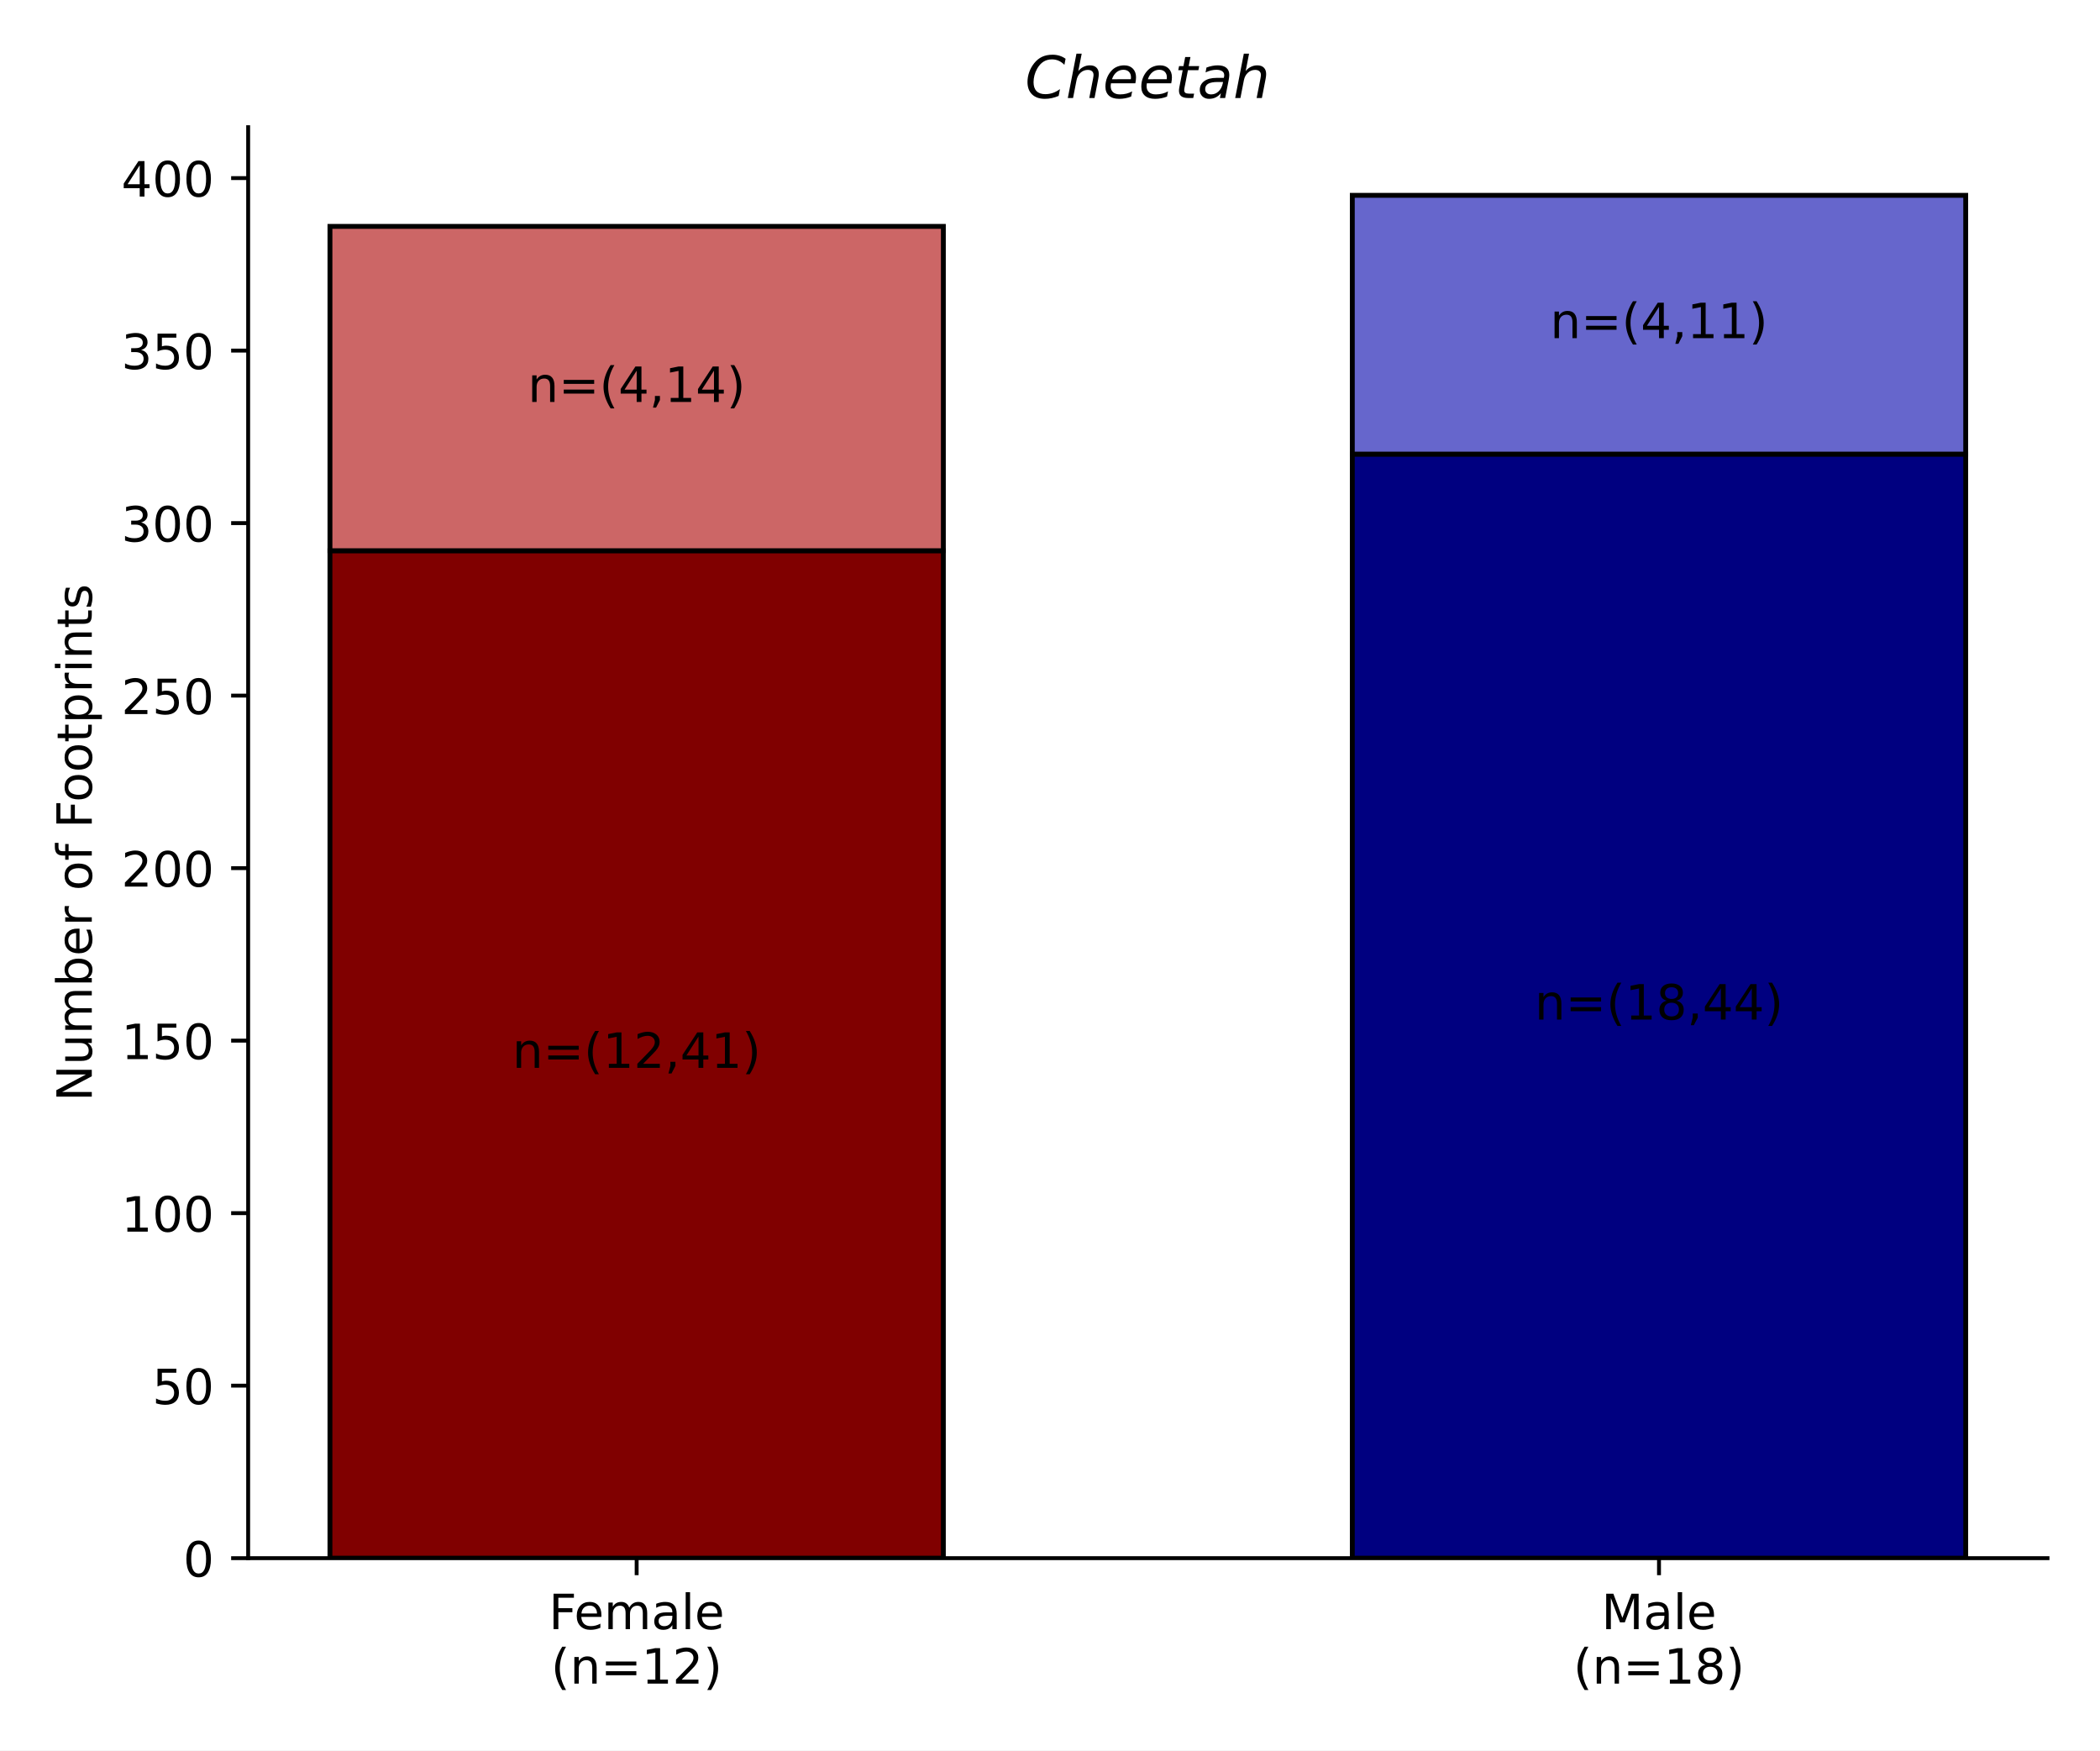
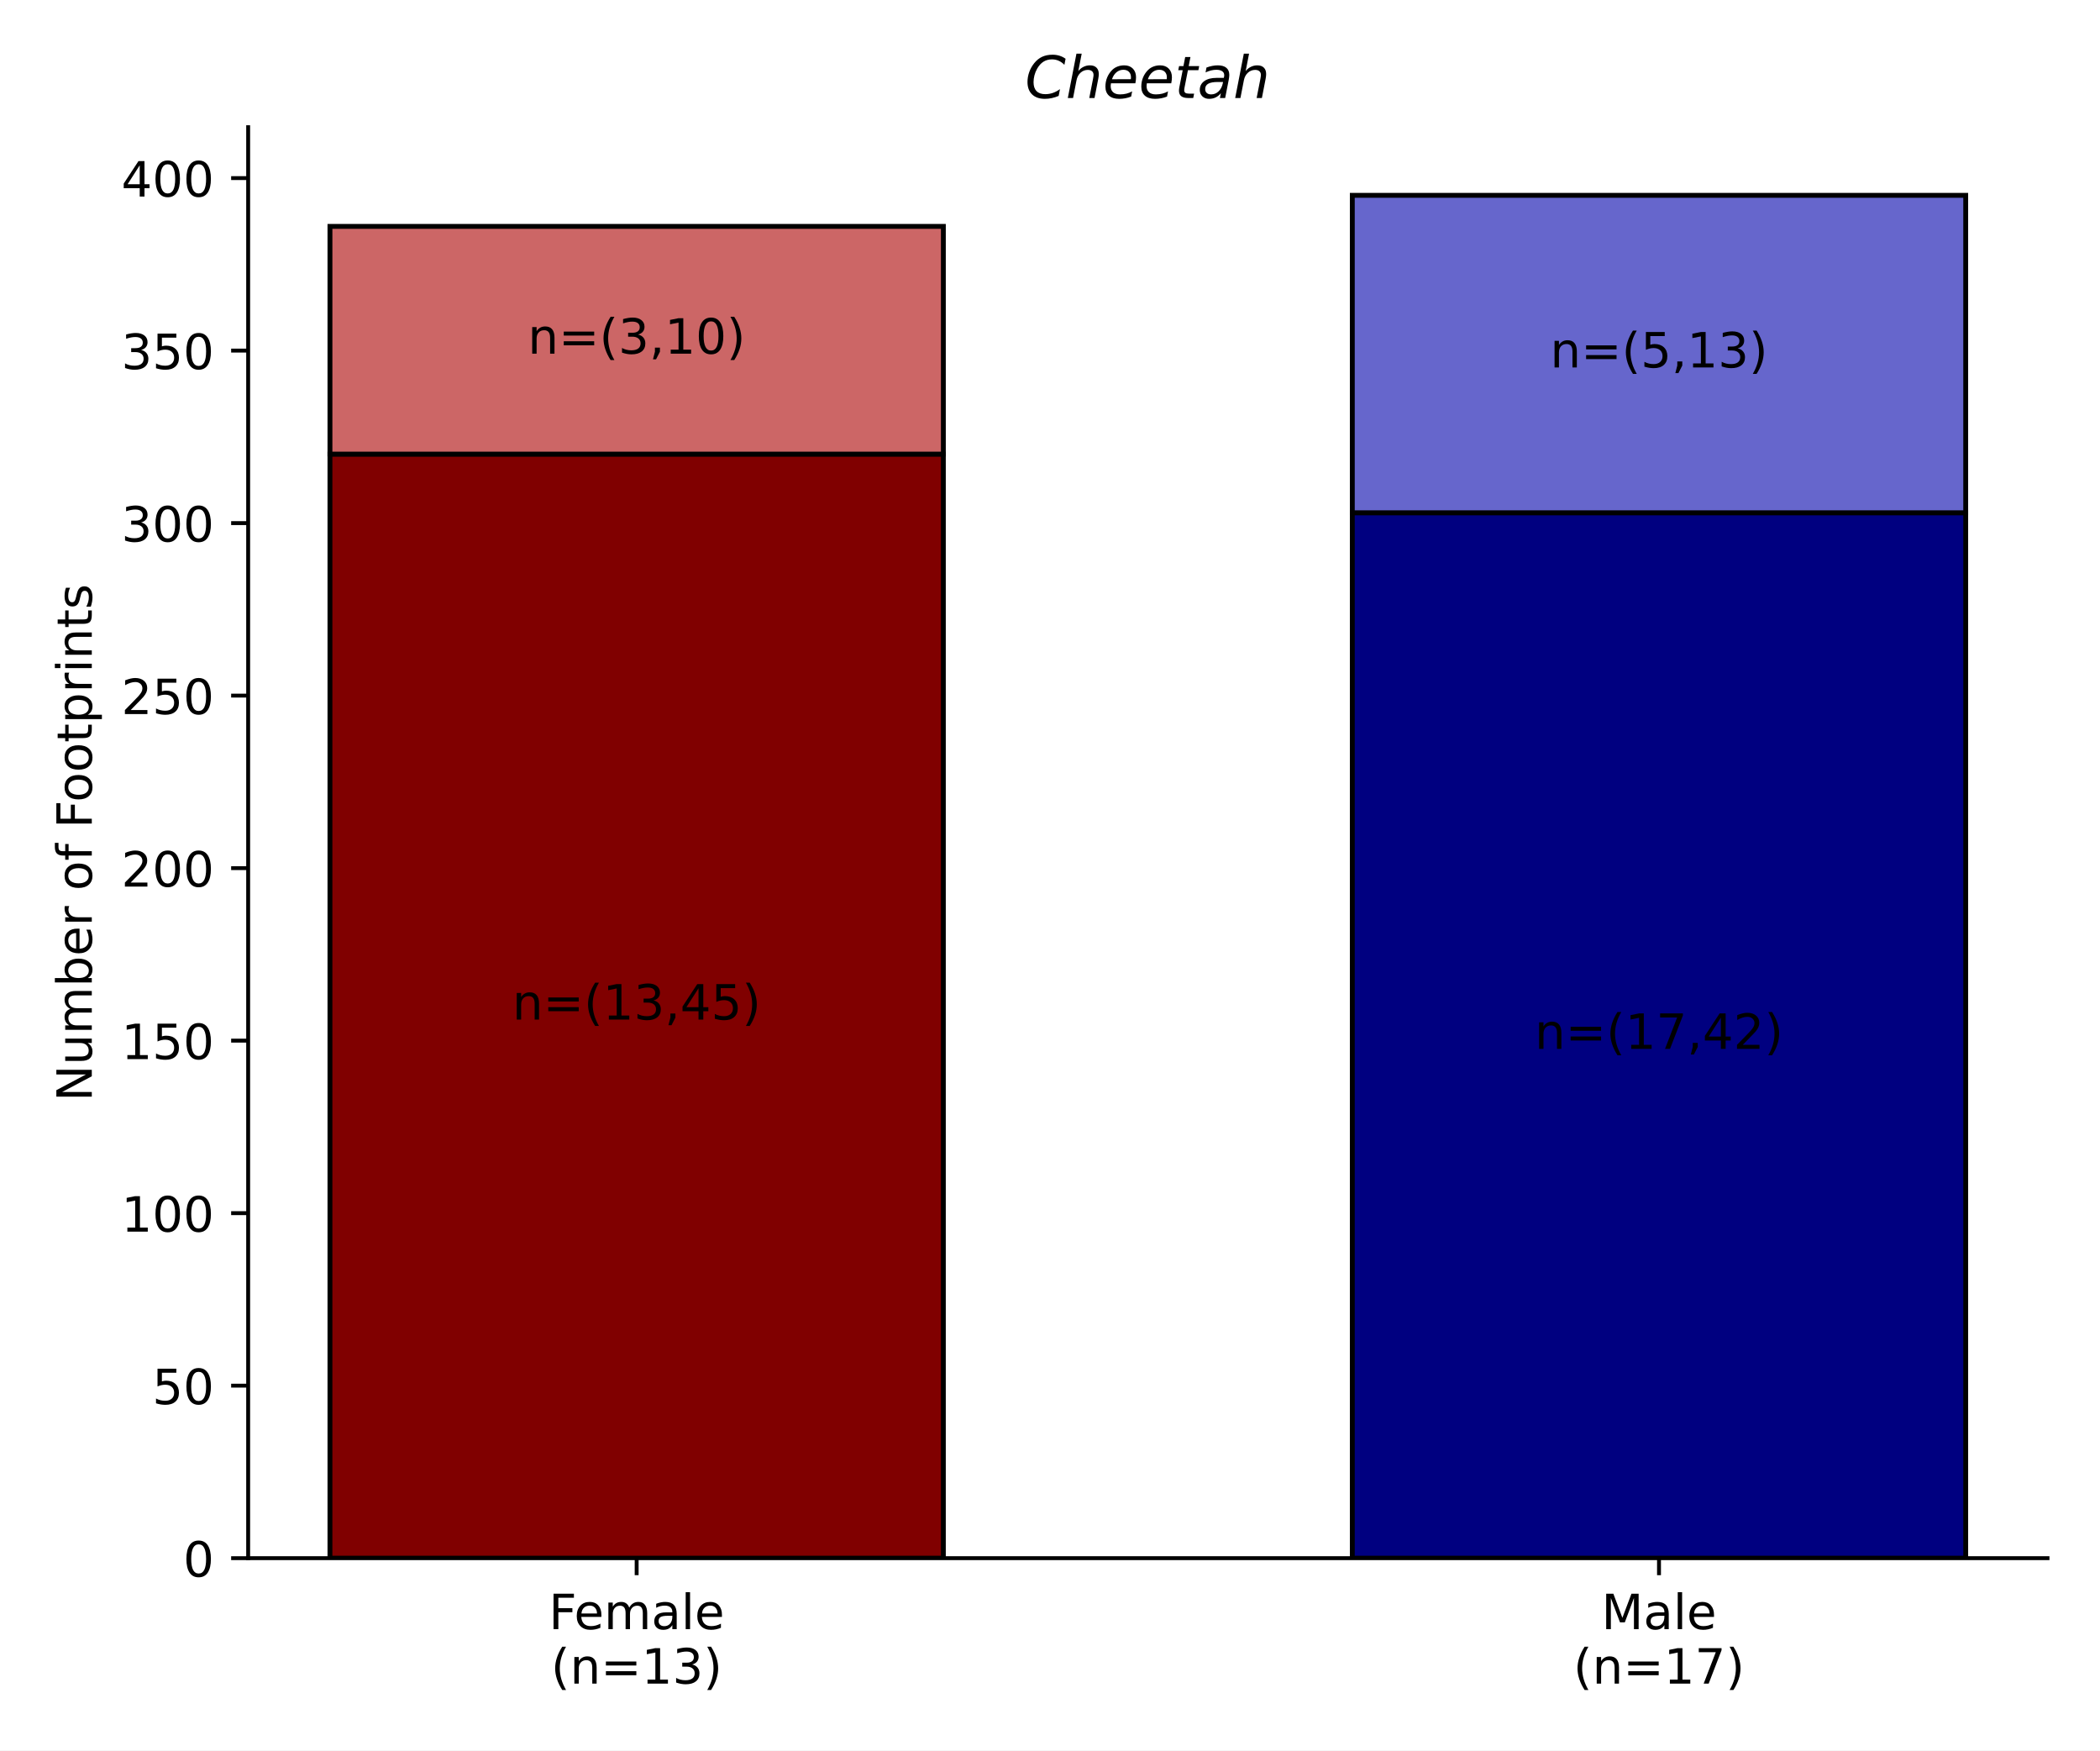
<svg xmlns="http://www.w3.org/2000/svg" xmlns:xlink="http://www.w3.org/1999/xlink" width="432pt" height="360pt" viewBox="0 0 432 360" version="1.1">
  <defs>
    <style type="text/css">*{stroke-linejoin: round; stroke-linecap: butt}</style>
  </defs>
  <g id="figure_1">
    <g id="patch_1">
      <path d="M 0 360  L 432 360  L 432 0  L 0 0  z " style="fill: #ffffff" />
    </g>
    <g id="axes_1">
      <g id="patch_2">
        <path d="M 51.05 320.456  L 421.2 320.456  L 421.2 26.16  L 51.05 26.16  z " style="fill: #ffffff" />
      </g>
      <g id="patch_3">
-         <path d="M 67.875 320.456  L 194.062 320.456  L 194.062 113.26  L 67.875 113.26  z " clip-path="url(#p7906fce04b)" style="fill: #800000; stroke: #000000; stroke-linejoin: miter" />
+         <path d="M 67.875 320.456  L 194.062 320.456  L 194.062 93.392  L 67.875 93.392  z " clip-path="url(#pc0a619fe21)" style="fill: #800000; stroke: #000000; stroke-linejoin: miter" />
      </g>
      <g id="patch_4">
-         <path d="M 278.188 320.456  L 404.375 320.456  L 404.375 93.392  L 278.188 93.392  z " clip-path="url(#p7906fce04b)" style="fill: #000080; stroke: #000000; stroke-linejoin: miter" />
+         <path d="M 278.188 320.456  L 404.375 320.456  L 404.375 105.455  L 278.188 105.455  z " clip-path="url(#pc0a619fe21)" style="fill: #000080; stroke: #000000; stroke-linejoin: miter" />
      </g>
      <g id="patch_5">
-         <path d="M 67.875 113.26  L 194.062 113.26  L 194.062 46.56  L 67.875 46.56  z " clip-path="url(#p7906fce04b)" style="fill: #cc6666; stroke: #000000; stroke-linejoin: miter" />
+         <path d="M 67.875 93.392  L 194.062 93.392  L 194.062 46.56  L 67.875 46.56  z " clip-path="url(#pc0a619fe21)" style="fill: #cc6666; stroke: #000000; stroke-linejoin: miter" />
      </g>
      <g id="patch_6">
-         <path d="M 278.188 93.392  L 404.375 93.392  L 404.375 40.174  L 278.188 40.174  z " clip-path="url(#p7906fce04b)" style="fill: #6666cc; stroke: #000000; stroke-linejoin: miter" />
+         <path d="M 278.188 105.455  L 404.375 105.455  L 404.375 40.174  L 278.188 40.174  z " clip-path="url(#pc0a619fe21)" style="fill: #6666cc; stroke: #000000; stroke-linejoin: miter" />
      </g>
      <g id="matplotlib.axis_1">
        <g id="xtick_1">
          <g id="line2d_1">
            <defs>
-               <path id="m317950547d" d="M 0 0  L 0 3.5  " style="stroke: #000000; stroke-width: 0.8" />
+               <path id="med7ac76849" d="M 0 0  L 0 3.5  " style="stroke: #000000; stroke-width: 0.8" />
            </defs>
            <g>
-               <use xlink:href="#m317950547d" x="130.969" y="320.456" style="stroke: #000000; stroke-width: 0.8" />
+               <use xlink:href="#med7ac76849" x="130.969" y="320.456" style="stroke: #000000; stroke-width: 0.8" />
            </g>
          </g>
          <g id="text_1">
            <g transform="translate(112.8914 335.0544) scale(0.1 -0.1)">
              <defs>
                <path id="DejaVuSans-46" d="M 628 4666  L 3309 4666  L 3309 4134  L 1259 4134  L 1259 2759  L 3109 2759  L 3109 2228  L 1259 2228  L 1259 0  L 628 0  L 628 4666  z " transform="scale(0.015625)" />
                <path id="DejaVuSans-65" d="M 3597 1894  L 3597 1613  L 953 1613  Q 991 1019 1311 708  Q 1631 397 2203 397  Q 2534 397 2845 478  Q 3156 559 3463 722  L 3463 178  Q 3153 47 2828 -22  Q 2503 -91 2169 -91  Q 1331 -91 842 396  Q 353 884 353 1716  Q 353 2575 817 3079  Q 1281 3584 2069 3584  Q 2775 3584 3186 3129  Q 3597 2675 3597 1894  z M 3022 2063  Q 3016 2534 2758 2815  Q 2500 3097 2075 3097  Q 1594 3097 1305 2825  Q 1016 2553 972 2059  L 3022 2063  z " transform="scale(0.015625)" />
                <path id="DejaVuSans-6d" d="M 3328 2828  Q 3544 3216 3844 3400  Q 4144 3584 4550 3584  Q 5097 3584 5394 3201  Q 5691 2819 5691 2113  L 5691 0  L 5113 0  L 5113 2094  Q 5113 2597 4934 2840  Q 4756 3084 4391 3084  Q 3944 3084 3684 2787  Q 3425 2491 3425 1978  L 3425 0  L 2847 0  L 2847 2094  Q 2847 2600 2669 2842  Q 2491 3084 2119 3084  Q 1678 3084 1418 2786  Q 1159 2488 1159 1978  L 1159 0  L 581 0  L 581 3500  L 1159 3500  L 1159 2956  Q 1356 3278 1631 3431  Q 1906 3584 2284 3584  Q 2666 3584 2933 3390  Q 3200 3197 3328 2828  z " transform="scale(0.015625)" />
                <path id="DejaVuSans-61" d="M 2194 1759  Q 1497 1759 1228 1600  Q 959 1441 959 1056  Q 959 750 1161 570  Q 1363 391 1709 391  Q 2188 391 2477 730  Q 2766 1069 2766 1631  L 2766 1759  L 2194 1759  z M 3341 1997  L 3341 0  L 2766 0  L 2766 531  Q 2569 213 2275 61  Q 1981 -91 1556 -91  Q 1019 -91 701 211  Q 384 513 384 1019  Q 384 1609 779 1909  Q 1175 2209 1959 2209  L 2766 2209  L 2766 2266  Q 2766 2663 2505 2880  Q 2244 3097 1772 3097  Q 1472 3097 1187 3025  Q 903 2953 641 2809  L 641 3341  Q 956 3463 1253 3523  Q 1550 3584 1831 3584  Q 2591 3584 2966 3190  Q 3341 2797 3341 1997  z " transform="scale(0.015625)" />
                <path id="DejaVuSans-6c" d="M 603 4863  L 1178 4863  L 1178 0  L 603 0  L 603 4863  z " transform="scale(0.015625)" />
              </defs>
              <use xlink:href="#DejaVuSans-46" />
              <use xlink:href="#DejaVuSans-65" transform="translate(52.01953 0)" />
              <use xlink:href="#DejaVuSans-6d" transform="translate(113.543 0)" />
              <use xlink:href="#DejaVuSans-61" transform="translate(210.9551 0)" />
              <use xlink:href="#DejaVuSans-6c" transform="translate(272.2344 0)" />
              <use xlink:href="#DejaVuSans-65" transform="translate(300.0176 0)" />
            </g>
            <g transform="translate(113.3461 346.2523) scale(0.1 -0.1)">
              <defs>
                <path id="DejaVuSans-28" d="M 1984 4856  Q 1566 4138 1362 3434  Q 1159 2731 1159 2009  Q 1159 1288 1364 580  Q 1569 -128 1984 -844  L 1484 -844  Q 1016 -109 783 600  Q 550 1309 550 2009  Q 550 2706 781 3412  Q 1013 4119 1484 4856  L 1984 4856  z " transform="scale(0.015625)" />
                <path id="DejaVuSans-6e" d="M 3513 2113  L 3513 0  L 2938 0  L 2938 2094  Q 2938 2591 2744 2837  Q 2550 3084 2163 3084  Q 1697 3084 1428 2787  Q 1159 2491 1159 1978  L 1159 0  L 581 0  L 581 3500  L 1159 3500  L 1159 2956  Q 1366 3272 1645 3428  Q 1925 3584 2291 3584  Q 2894 3584 3203 3211  Q 3513 2838 3513 2113  z " transform="scale(0.015625)" />
                <path id="DejaVuSans-3d" d="M 678 2906  L 4684 2906  L 4684 2381  L 678 2381  L 678 2906  z M 678 1631  L 4684 1631  L 4684 1100  L 678 1100  L 678 1631  z " transform="scale(0.015625)" />
                <path id="DejaVuSans-31" d="M 794 531  L 1825 531  L 1825 4091  L 703 3866  L 703 4441  L 1819 4666  L 2450 4666  L 2450 531  L 3481 531  L 3481 0  L 794 0  L 794 531  z " transform="scale(0.015625)" />
-                 <path id="DejaVuSans-32" d="M 1228 531  L 3431 531  L 3431 0  L 469 0  L 469 531  Q 828 903 1448 1529  Q 2069 2156 2228 2338  Q 2531 2678 2651 2914  Q 2772 3150 2772 3378  Q 2772 3750 2511 3984  Q 2250 4219 1831 4219  Q 1534 4219 1204 4116  Q 875 4013 500 3803  L 500 4441  Q 881 4594 1212 4672  Q 1544 4750 1819 4750  Q 2544 4750 2975 4387  Q 3406 4025 3406 3419  Q 3406 3131 3298 2873  Q 3191 2616 2906 2266  Q 2828 2175 2409 1742  Q 1991 1309 1228 531  z " transform="scale(0.015625)" />
+                 <path id="DejaVuSans-33" d="M 2597 2516  Q 3050 2419 3304 2112  Q 3559 1806 3559 1356  Q 3559 666 3084 287  Q 2609 -91 1734 -91  Q 1441 -91 1130 -33  Q 819 25 488 141  L 488 750  Q 750 597 1062 519  Q 1375 441 1716 441  Q 2309 441 2620 675  Q 2931 909 2931 1356  Q 2931 1769 2642 2001  Q 2353 2234 1838 2234  L 1294 2234  L 1294 2753  L 1863 2753  Q 2328 2753 2575 2939  Q 2822 3125 2822 3475  Q 2822 3834 2567 4026  Q 2313 4219 1838 4219  Q 1578 4219 1281 4162  Q 984 4106 628 3988  L 628 4550  Q 988 4650 1302 4700  Q 1616 4750 1894 4750  Q 2613 4750 3031 4423  Q 3450 4097 3450 3541  Q 3450 3153 3228 2886  Q 3006 2619 2597 2516  z " transform="scale(0.015625)" />
                <path id="DejaVuSans-29" d="M 513 4856  L 1013 4856  Q 1481 4119 1714 3412  Q 1947 2706 1947 2009  Q 1947 1309 1714 600  Q 1481 -109 1013 -844  L 513 -844  Q 928 -128 1133 580  Q 1338 1288 1338 2009  Q 1338 2731 1133 3434  Q 928 4138 513 4856  z " transform="scale(0.015625)" />
              </defs>
              <use xlink:href="#DejaVuSans-28" />
              <use xlink:href="#DejaVuSans-6e" transform="translate(39.01367 0)" />
              <use xlink:href="#DejaVuSans-3d" transform="translate(102.3926 0)" />
              <use xlink:href="#DejaVuSans-31" transform="translate(186.1816 0)" />
-               <use xlink:href="#DejaVuSans-32" transform="translate(249.8047 0)" />
+               <use xlink:href="#DejaVuSans-33" transform="translate(249.8047 0)" />
              <use xlink:href="#DejaVuSans-29" transform="translate(313.4277 0)" />
            </g>
          </g>
        </g>
        <g id="xtick_2">
          <g id="line2d_2">
            <g>
-               <use xlink:href="#m317950547d" x="341.281" y="320.456" style="stroke: #000000; stroke-width: 0.8" />
+               <use xlink:href="#med7ac76849" x="341.281" y="320.456" style="stroke: #000000; stroke-width: 0.8" />
            </g>
          </g>
          <g id="text_2">
            <g transform="translate(329.4375 335.0544) scale(0.1 -0.1)">
              <defs>
                <path id="DejaVuSans-4d" d="M 628 4666  L 1569 4666  L 2759 1491  L 3956 4666  L 4897 4666  L 4897 0  L 4281 0  L 4281 4097  L 3078 897  L 2444 897  L 1241 4097  L 1241 0  L 628 0  L 628 4666  z " transform="scale(0.015625)" />
              </defs>
              <use xlink:href="#DejaVuSans-4d" />
              <use xlink:href="#DejaVuSans-61" transform="translate(86.2793 0)" />
              <use xlink:href="#DejaVuSans-6c" transform="translate(147.5586 0)" />
              <use xlink:href="#DejaVuSans-65" transform="translate(175.3418 0)" />
            </g>
            <g transform="translate(323.6586 346.2523) scale(0.1 -0.1)">
              <defs>
-                 <path id="DejaVuSans-38" d="M 2034 2216  Q 1584 2216 1326 1975  Q 1069 1734 1069 1313  Q 1069 891 1326 650  Q 1584 409 2034 409  Q 2484 409 2743 651  Q 3003 894 3003 1313  Q 3003 1734 2745 1975  Q 2488 2216 2034 2216  z M 1403 2484  Q 997 2584 770 2862  Q 544 3141 544 3541  Q 544 4100 942 4425  Q 1341 4750 2034 4750  Q 2731 4750 3128 4425  Q 3525 4100 3525 3541  Q 3525 3141 3298 2862  Q 3072 2584 2669 2484  Q 3125 2378 3379 2068  Q 3634 1759 3634 1313  Q 3634 634 3220 271  Q 2806 -91 2034 -91  Q 1263 -91 848 271  Q 434 634 434 1313  Q 434 1759 690 2068  Q 947 2378 1403 2484  z M 1172 3481  Q 1172 3119 1398 2916  Q 1625 2713 2034 2713  Q 2441 2713 2670 2916  Q 2900 3119 2900 3481  Q 2900 3844 2670 4047  Q 2441 4250 2034 4250  Q 1625 4250 1398 4047  Q 1172 3844 1172 3481  z " transform="scale(0.015625)" />
+                 <path id="DejaVuSans-37" d="M 525 4666  L 3525 4666  L 3525 4397  L 1831 0  L 1172 0  L 2766 4134  L 525 4134  L 525 4666  z " transform="scale(0.015625)" />
              </defs>
              <use xlink:href="#DejaVuSans-28" />
              <use xlink:href="#DejaVuSans-6e" transform="translate(39.01367 0)" />
              <use xlink:href="#DejaVuSans-3d" transform="translate(102.3926 0)" />
              <use xlink:href="#DejaVuSans-31" transform="translate(186.1816 0)" />
-               <use xlink:href="#DejaVuSans-38" transform="translate(249.8047 0)" />
+               <use xlink:href="#DejaVuSans-37" transform="translate(249.8047 0)" />
              <use xlink:href="#DejaVuSans-29" transform="translate(313.4277 0)" />
            </g>
          </g>
        </g>
      </g>
      <g id="matplotlib.axis_2">
        <g id="ytick_1">
          <g id="line2d_3">
            <defs>
-               <path id="m764d35cdcc" d="M 0 0  L -3.5 0  " style="stroke: #000000; stroke-width: 0.8" />
+               <path id="md8838550a6" d="M 0 0  L -3.5 0  " style="stroke: #000000; stroke-width: 0.8" />
            </defs>
            <g>
-               <use xlink:href="#m764d35cdcc" x="51.05" y="320.456" style="stroke: #000000; stroke-width: 0.8" />
+               <use xlink:href="#md8838550a6" x="51.05" y="320.456" style="stroke: #000000; stroke-width: 0.8" />
            </g>
          </g>
          <g id="text_3">
            <g transform="translate(37.6875 324.2552) scale(0.1 -0.1)">
              <defs>
                <path id="DejaVuSans-30" d="M 2034 4250  Q 1547 4250 1301 3770  Q 1056 3291 1056 2328  Q 1056 1369 1301 889  Q 1547 409 2034 409  Q 2525 409 2770 889  Q 3016 1369 3016 2328  Q 3016 3291 2770 3770  Q 2525 4250 2034 4250  z M 2034 4750  Q 2819 4750 3233 4129  Q 3647 3509 3647 2328  Q 3647 1150 3233 529  Q 2819 -91 2034 -91  Q 1250 -91 836 529  Q 422 1150 422 2328  Q 422 3509 836 4129  Q 1250 4750 2034 4750  z " transform="scale(0.015625)" />
              </defs>
              <use xlink:href="#DejaVuSans-30" />
            </g>
          </g>
        </g>
        <g id="ytick_2">
          <g id="line2d_4">
            <g>
-               <use xlink:href="#m764d35cdcc" x="51.05" y="284.977" style="stroke: #000000; stroke-width: 0.8" />
+               <use xlink:href="#md8838550a6" x="51.05" y="284.977" style="stroke: #000000; stroke-width: 0.8" />
            </g>
          </g>
          <g id="text_4">
            <g transform="translate(31.325 288.7765) scale(0.1 -0.1)">
              <defs>
                <path id="DejaVuSans-35" d="M 691 4666  L 3169 4666  L 3169 4134  L 1269 4134  L 1269 2991  Q 1406 3038 1543 3061  Q 1681 3084 1819 3084  Q 2600 3084 3056 2656  Q 3513 2228 3513 1497  Q 3513 744 3044 326  Q 2575 -91 1722 -91  Q 1428 -91 1123 -41  Q 819 9 494 109  L 494 744  Q 775 591 1075 516  Q 1375 441 1709 441  Q 2250 441 2565 725  Q 2881 1009 2881 1497  Q 2881 1984 2565 2268  Q 2250 2553 1709 2553  Q 1456 2553 1204 2497  Q 953 2441 691 2322  L 691 4666  z " transform="scale(0.015625)" />
              </defs>
              <use xlink:href="#DejaVuSans-35" />
              <use xlink:href="#DejaVuSans-30" transform="translate(63.62305 0)" />
            </g>
          </g>
        </g>
        <g id="ytick_3">
          <g id="line2d_5">
            <g>
-               <use xlink:href="#m764d35cdcc" x="51.05" y="249.499" style="stroke: #000000; stroke-width: 0.8" />
+               <use xlink:href="#md8838550a6" x="51.05" y="249.499" style="stroke: #000000; stroke-width: 0.8" />
            </g>
          </g>
          <g id="text_5">
            <g transform="translate(24.9625 253.2978) scale(0.1 -0.1)">
              <use xlink:href="#DejaVuSans-31" />
              <use xlink:href="#DejaVuSans-30" transform="translate(63.62305 0)" />
              <use xlink:href="#DejaVuSans-30" transform="translate(127.2461 0)" />
            </g>
          </g>
        </g>
        <g id="ytick_4">
          <g id="line2d_6">
            <g>
-               <use xlink:href="#m764d35cdcc" x="51.05" y="214.02" style="stroke: #000000; stroke-width: 0.8" />
+               <use xlink:href="#md8838550a6" x="51.05" y="214.02" style="stroke: #000000; stroke-width: 0.8" />
            </g>
          </g>
          <g id="text_6">
            <g transform="translate(24.9625 217.8191) scale(0.1 -0.1)">
              <use xlink:href="#DejaVuSans-31" />
              <use xlink:href="#DejaVuSans-35" transform="translate(63.62305 0)" />
              <use xlink:href="#DejaVuSans-30" transform="translate(127.2461 0)" />
            </g>
          </g>
        </g>
        <g id="ytick_5">
          <g id="line2d_7">
            <g>
-               <use xlink:href="#m764d35cdcc" x="51.05" y="178.541" style="stroke: #000000; stroke-width: 0.8" />
+               <use xlink:href="#md8838550a6" x="51.05" y="178.541" style="stroke: #000000; stroke-width: 0.8" />
            </g>
          </g>
          <g id="text_7">
            <g transform="translate(24.9625 182.3403) scale(0.1 -0.1)">
+               <defs>
+                 <path id="DejaVuSans-32" d="M 1228 531  L 3431 531  L 3431 0  L 469 0  L 469 531  Q 828 903 1448 1529  Q 2069 2156 2228 2338  Q 2531 2678 2651 2914  Q 2772 3150 2772 3378  Q 2772 3750 2511 3984  Q 2250 4219 1831 4219  Q 1534 4219 1204 4116  Q 875 4013 500 3803  L 500 4441  Q 881 4594 1212 4672  Q 1544 4750 1819 4750  Q 2544 4750 2975 4387  Q 3406 4025 3406 3419  Q 3406 3131 3298 2873  Q 3191 2616 2906 2266  Q 2828 2175 2409 1742  Q 1991 1309 1228 531  z " transform="scale(0.015625)" />
+               </defs>
              <use xlink:href="#DejaVuSans-32" />
              <use xlink:href="#DejaVuSans-30" transform="translate(63.62305 0)" />
              <use xlink:href="#DejaVuSans-30" transform="translate(127.2461 0)" />
            </g>
          </g>
        </g>
        <g id="ytick_6">
          <g id="line2d_8">
            <g>
-               <use xlink:href="#m764d35cdcc" x="51.05" y="143.062" style="stroke: #000000; stroke-width: 0.8" />
+               <use xlink:href="#md8838550a6" x="51.05" y="143.062" style="stroke: #000000; stroke-width: 0.8" />
            </g>
          </g>
          <g id="text_8">
            <g transform="translate(24.9625 146.8616) scale(0.1 -0.1)">
              <use xlink:href="#DejaVuSans-32" />
              <use xlink:href="#DejaVuSans-35" transform="translate(63.62305 0)" />
              <use xlink:href="#DejaVuSans-30" transform="translate(127.2461 0)" />
            </g>
          </g>
        </g>
        <g id="ytick_7">
          <g id="line2d_9">
            <g>
-               <use xlink:href="#m764d35cdcc" x="51.05" y="107.584" style="stroke: #000000; stroke-width: 0.8" />
+               <use xlink:href="#md8838550a6" x="51.05" y="107.584" style="stroke: #000000; stroke-width: 0.8" />
            </g>
          </g>
          <g id="text_9">
            <g transform="translate(24.9625 111.3829) scale(0.1 -0.1)">
-               <defs>
-                 <path id="DejaVuSans-33" d="M 2597 2516  Q 3050 2419 3304 2112  Q 3559 1806 3559 1356  Q 3559 666 3084 287  Q 2609 -91 1734 -91  Q 1441 -91 1130 -33  Q 819 25 488 141  L 488 750  Q 750 597 1062 519  Q 1375 441 1716 441  Q 2309 441 2620 675  Q 2931 909 2931 1356  Q 2931 1769 2642 2001  Q 2353 2234 1838 2234  L 1294 2234  L 1294 2753  L 1863 2753  Q 2328 2753 2575 2939  Q 2822 3125 2822 3475  Q 2822 3834 2567 4026  Q 2313 4219 1838 4219  Q 1578 4219 1281 4162  Q 984 4106 628 3988  L 628 4550  Q 988 4650 1302 4700  Q 1616 4750 1894 4750  Q 2613 4750 3031 4423  Q 3450 4097 3450 3541  Q 3450 3153 3228 2886  Q 3006 2619 2597 2516  z " transform="scale(0.015625)" />
-               </defs>
              <use xlink:href="#DejaVuSans-33" />
              <use xlink:href="#DejaVuSans-30" transform="translate(63.62305 0)" />
              <use xlink:href="#DejaVuSans-30" transform="translate(127.2461 0)" />
            </g>
          </g>
        </g>
        <g id="ytick_8">
          <g id="line2d_10">
            <g>
-               <use xlink:href="#m764d35cdcc" x="51.05" y="72.105" style="stroke: #000000; stroke-width: 0.8" />
+               <use xlink:href="#md8838550a6" x="51.05" y="72.105" style="stroke: #000000; stroke-width: 0.8" />
            </g>
          </g>
          <g id="text_10">
            <g transform="translate(24.9625 75.90416) scale(0.1 -0.1)">
              <use xlink:href="#DejaVuSans-33" />
              <use xlink:href="#DejaVuSans-35" transform="translate(63.62305 0)" />
              <use xlink:href="#DejaVuSans-30" transform="translate(127.2461 0)" />
            </g>
          </g>
        </g>
        <g id="ytick_9">
          <g id="line2d_11">
            <g>
-               <use xlink:href="#m764d35cdcc" x="51.05" y="36.626" style="stroke: #000000; stroke-width: 0.8" />
+               <use xlink:href="#md8838550a6" x="51.05" y="36.626" style="stroke: #000000; stroke-width: 0.8" />
            </g>
          </g>
          <g id="text_11">
            <g transform="translate(24.9625 40.42544) scale(0.1 -0.1)">
              <defs>
                <path id="DejaVuSans-34" d="M 2419 4116  L 825 1625  L 2419 1625  L 2419 4116  z M 2253 4666  L 3047 4666  L 3047 1625  L 3713 1625  L 3713 1100  L 3047 1100  L 3047 0  L 2419 0  L 2419 1100  L 313 1100  L 313 1709  L 2253 4666  z " transform="scale(0.015625)" />
              </defs>
              <use xlink:href="#DejaVuSans-34" />
              <use xlink:href="#DejaVuSans-30" transform="translate(63.62305 0)" />
              <use xlink:href="#DejaVuSans-30" transform="translate(127.2461 0)" />
            </g>
          </g>
        </g>
        <g id="text_12">
          <g transform="translate(18.88281 226.5174) rotate(-90) scale(0.1 -0.1)">
            <defs>
              <path id="DejaVuSans-4e" d="M 628 4666  L 1478 4666  L 3547 763  L 3547 4666  L 4159 4666  L 4159 0  L 3309 0  L 1241 3903  L 1241 0  L 628 0  L 628 4666  z " transform="scale(0.015625)" />
              <path id="DejaVuSans-75" d="M 544 1381  L 544 3500  L 1119 3500  L 1119 1403  Q 1119 906 1312 657  Q 1506 409 1894 409  Q 2359 409 2629 706  Q 2900 1003 2900 1516  L 2900 3500  L 3475 3500  L 3475 0  L 2900 0  L 2900 538  Q 2691 219 2414 64  Q 2138 -91 1772 -91  Q 1169 -91 856 284  Q 544 659 544 1381  z M 1991 3584  L 1991 3584  z " transform="scale(0.015625)" />
              <path id="DejaVuSans-62" d="M 3116 1747  Q 3116 2381 2855 2742  Q 2594 3103 2138 3103  Q 1681 3103 1420 2742  Q 1159 2381 1159 1747  Q 1159 1113 1420 752  Q 1681 391 2138 391  Q 2594 391 2855 752  Q 3116 1113 3116 1747  z M 1159 2969  Q 1341 3281 1617 3432  Q 1894 3584 2278 3584  Q 2916 3584 3314 3078  Q 3713 2572 3713 1747  Q 3713 922 3314 415  Q 2916 -91 2278 -91  Q 1894 -91 1617 61  Q 1341 213 1159 525  L 1159 0  L 581 0  L 581 4863  L 1159 4863  L 1159 2969  z " transform="scale(0.015625)" />
              <path id="DejaVuSans-72" d="M 2631 2963  Q 2534 3019 2420 3045  Q 2306 3072 2169 3072  Q 1681 3072 1420 2755  Q 1159 2438 1159 1844  L 1159 0  L 581 0  L 581 3500  L 1159 3500  L 1159 2956  Q 1341 3275 1631 3429  Q 1922 3584 2338 3584  Q 2397 3584 2469 3576  Q 2541 3569 2628 3553  L 2631 2963  z " transform="scale(0.015625)" />
              <path id="DejaVuSans-20" transform="scale(0.015625)" />
              <path id="DejaVuSans-6f" d="M 1959 3097  Q 1497 3097 1228 2736  Q 959 2375 959 1747  Q 959 1119 1226 758  Q 1494 397 1959 397  Q 2419 397 2687 759  Q 2956 1122 2956 1747  Q 2956 2369 2687 2733  Q 2419 3097 1959 3097  z M 1959 3584  Q 2709 3584 3137 3096  Q 3566 2609 3566 1747  Q 3566 888 3137 398  Q 2709 -91 1959 -91  Q 1206 -91 779 398  Q 353 888 353 1747  Q 353 2609 779 3096  Q 1206 3584 1959 3584  z " transform="scale(0.015625)" />
              <path id="DejaVuSans-66" d="M 2375 4863  L 2375 4384  L 1825 4384  Q 1516 4384 1395 4259  Q 1275 4134 1275 3809  L 1275 3500  L 2222 3500  L 2222 3053  L 1275 3053  L 1275 0  L 697 0  L 697 3053  L 147 3053  L 147 3500  L 697 3500  L 697 3744  Q 697 4328 969 4595  Q 1241 4863 1831 4863  L 2375 4863  z " transform="scale(0.015625)" />
              <path id="DejaVuSans-74" d="M 1172 4494  L 1172 3500  L 2356 3500  L 2356 3053  L 1172 3053  L 1172 1153  Q 1172 725 1289 603  Q 1406 481 1766 481  L 2356 481  L 2356 0  L 1766 0  Q 1100 0 847 248  Q 594 497 594 1153  L 594 3053  L 172 3053  L 172 3500  L 594 3500  L 594 4494  L 1172 4494  z " transform="scale(0.015625)" />
              <path id="DejaVuSans-70" d="M 1159 525  L 1159 -1331  L 581 -1331  L 581 3500  L 1159 3500  L 1159 2969  Q 1341 3281 1617 3432  Q 1894 3584 2278 3584  Q 2916 3584 3314 3078  Q 3713 2572 3713 1747  Q 3713 922 3314 415  Q 2916 -91 2278 -91  Q 1894 -91 1617 61  Q 1341 213 1159 525  z M 3116 1747  Q 3116 2381 2855 2742  Q 2594 3103 2138 3103  Q 1681 3103 1420 2742  Q 1159 2381 1159 1747  Q 1159 1113 1420 752  Q 1681 391 2138 391  Q 2594 391 2855 752  Q 3116 1113 3116 1747  z " transform="scale(0.015625)" />
              <path id="DejaVuSans-69" d="M 603 3500  L 1178 3500  L 1178 0  L 603 0  L 603 3500  z M 603 4863  L 1178 4863  L 1178 4134  L 603 4134  L 603 4863  z " transform="scale(0.015625)" />
              <path id="DejaVuSans-73" d="M 2834 3397  L 2834 2853  Q 2591 2978 2328 3040  Q 2066 3103 1784 3103  Q 1356 3103 1142 2972  Q 928 2841 928 2578  Q 928 2378 1081 2264  Q 1234 2150 1697 2047  L 1894 2003  Q 2506 1872 2764 1633  Q 3022 1394 3022 966  Q 3022 478 2636 193  Q 2250 -91 1575 -91  Q 1294 -91 989 -36  Q 684 19 347 128  L 347 722  Q 666 556 975 473  Q 1284 391 1588 391  Q 1994 391 2212 530  Q 2431 669 2431 922  Q 2431 1156 2273 1281  Q 2116 1406 1581 1522  L 1381 1569  Q 847 1681 609 1914  Q 372 2147 372 2553  Q 372 3047 722 3315  Q 1072 3584 1716 3584  Q 2034 3584 2315 3537  Q 2597 3491 2834 3397  z " transform="scale(0.015625)" />
            </defs>
            <use xlink:href="#DejaVuSans-4e" />
            <use xlink:href="#DejaVuSans-75" transform="translate(74.80469 0)" />
            <use xlink:href="#DejaVuSans-6d" transform="translate(138.1836 0)" />
            <use xlink:href="#DejaVuSans-62" transform="translate(235.5957 0)" />
            <use xlink:href="#DejaVuSans-65" transform="translate(299.0723 0)" />
            <use xlink:href="#DejaVuSans-72" transform="translate(360.5957 0)" />
            <use xlink:href="#DejaVuSans-20" transform="translate(401.709 0)" />
            <use xlink:href="#DejaVuSans-6f" transform="translate(433.4961 0)" />
            <use xlink:href="#DejaVuSans-66" transform="translate(494.6777 0)" />
            <use xlink:href="#DejaVuSans-20" transform="translate(529.8828 0)" />
            <use xlink:href="#DejaVuSans-46" transform="translate(561.6699 0)" />
            <use xlink:href="#DejaVuSans-6f" transform="translate(615.5645 0)" />
            <use xlink:href="#DejaVuSans-6f" transform="translate(676.7461 0)" />
            <use xlink:href="#DejaVuSans-74" transform="translate(737.9277 0)" />
            <use xlink:href="#DejaVuSans-70" transform="translate(777.1367 0)" />
            <use xlink:href="#DejaVuSans-72" transform="translate(840.6133 0)" />
            <use xlink:href="#DejaVuSans-69" transform="translate(881.7266 0)" />
            <use xlink:href="#DejaVuSans-6e" transform="translate(909.5098 0)" />
            <use xlink:href="#DejaVuSans-74" transform="translate(972.8887 0)" />
            <use xlink:href="#DejaVuSans-73" transform="translate(1012.098 0)" />
          </g>
        </g>
      </g>
      <g id="patch_7">
        <path d="M 51.05 320.456  L 51.05 26.16  " style="fill: none; stroke: #000000; stroke-width: 0.8; stroke-linejoin: miter; stroke-linecap: square" />
      </g>
      <g id="patch_8">
        <path d="M 51.05 320.456  L 421.2 320.456  " style="fill: none; stroke: #000000; stroke-width: 0.8; stroke-linejoin: miter; stroke-linecap: square" />
      </g>
      <g id="text_13">
-         <g transform="translate(105.3945 219.6175) scale(0.1 -0.1)">
+         <g transform="translate(105.3945 209.6835) scale(0.1 -0.1)">
          <defs>
            <path id="DejaVuSans-2c" d="M 750 794  L 1409 794  L 1409 256  L 897 -744  L 494 -744  L 750 256  L 750 794  z " transform="scale(0.015625)" />
          </defs>
          <use xlink:href="#DejaVuSans-6e" />
          <use xlink:href="#DejaVuSans-3d" transform="translate(63.37891 0)" />
          <use xlink:href="#DejaVuSans-28" transform="translate(147.168 0)" />
          <use xlink:href="#DejaVuSans-31" transform="translate(186.1816 0)" />
-           <use xlink:href="#DejaVuSans-32" transform="translate(249.8047 0)" />
+           <use xlink:href="#DejaVuSans-33" transform="translate(249.8047 0)" />
          <use xlink:href="#DejaVuSans-2c" transform="translate(313.4277 0)" />
          <use xlink:href="#DejaVuSans-34" transform="translate(345.2148 0)" />
-           <use xlink:href="#DejaVuSans-31" transform="translate(408.8379 0)" />
+           <use xlink:href="#DejaVuSans-35" transform="translate(408.8379 0)" />
          <use xlink:href="#DejaVuSans-29" transform="translate(472.4609 0)" />
        </g>
      </g>
      <g id="text_14">
-         <g transform="translate(315.707 209.6835) scale(0.1 -0.1)">
+         <g transform="translate(315.707 215.7148) scale(0.1 -0.1)">
          <use xlink:href="#DejaVuSans-6e" />
          <use xlink:href="#DejaVuSans-3d" transform="translate(63.37891 0)" />
          <use xlink:href="#DejaVuSans-28" transform="translate(147.168 0)" />
          <use xlink:href="#DejaVuSans-31" transform="translate(186.1816 0)" />
-           <use xlink:href="#DejaVuSans-38" transform="translate(249.8047 0)" />
+           <use xlink:href="#DejaVuSans-37" transform="translate(249.8047 0)" />
          <use xlink:href="#DejaVuSans-2c" transform="translate(313.4277 0)" />
          <use xlink:href="#DejaVuSans-34" transform="translate(345.2148 0)" />
-           <use xlink:href="#DejaVuSans-34" transform="translate(408.8379 0)" />
+           <use xlink:href="#DejaVuSans-32" transform="translate(408.8379 0)" />
          <use xlink:href="#DejaVuSans-29" transform="translate(472.4609 0)" />
        </g>
      </g>
      <g id="text_15">
-         <g transform="translate(108.5758 82.66964) scale(0.1 -0.1)">
+         <g transform="translate(108.5758 72.7356) scale(0.1 -0.1)">
          <use xlink:href="#DejaVuSans-6e" />
          <use xlink:href="#DejaVuSans-3d" transform="translate(63.37891 0)" />
          <use xlink:href="#DejaVuSans-28" transform="translate(147.168 0)" />
-           <use xlink:href="#DejaVuSans-34" transform="translate(186.1816 0)" />
+           <use xlink:href="#DejaVuSans-33" transform="translate(186.1816 0)" />
          <use xlink:href="#DejaVuSans-2c" transform="translate(249.8047 0)" />
          <use xlink:href="#DejaVuSans-31" transform="translate(281.5918 0)" />
-           <use xlink:href="#DejaVuSans-34" transform="translate(345.2148 0)" />
+           <use xlink:href="#DejaVuSans-30" transform="translate(345.2148 0)" />
          <use xlink:href="#DejaVuSans-29" transform="translate(408.8379 0)" />
        </g>
      </g>
      <g id="text_16">
-         <g transform="translate(318.8883 69.54251) scale(0.1 -0.1)">
+         <g transform="translate(318.8883 75.57389) scale(0.1 -0.1)">
          <use xlink:href="#DejaVuSans-6e" />
          <use xlink:href="#DejaVuSans-3d" transform="translate(63.37891 0)" />
          <use xlink:href="#DejaVuSans-28" transform="translate(147.168 0)" />
-           <use xlink:href="#DejaVuSans-34" transform="translate(186.1816 0)" />
+           <use xlink:href="#DejaVuSans-35" transform="translate(186.1816 0)" />
          <use xlink:href="#DejaVuSans-2c" transform="translate(249.8047 0)" />
          <use xlink:href="#DejaVuSans-31" transform="translate(281.5918 0)" />
-           <use xlink:href="#DejaVuSans-31" transform="translate(345.2148 0)" />
+           <use xlink:href="#DejaVuSans-33" transform="translate(345.2148 0)" />
          <use xlink:href="#DejaVuSans-29" transform="translate(408.8379 0)" />
        </g>
      </g>
      <g id="text_17">
        <g transform="translate(210.865 20.16) scale(0.12 -0.12)">
          <defs>
            <path id="DejaVuSans-Oblique-43" d="M 4447 4306  L 4319 3641  Q 4019 3944 3683 4091  Q 3347 4238 2956 4238  Q 2422 4238 2017 3981  Q 1613 3725 1319 3200  Q 1131 2863 1032 2486  Q 934 2109 934 1728  Q 934 1091 1264 756  Q 1594 422 2222 422  Q 2656 422 3056 561  Q 3456 700 3834 978  L 3688 231  Q 3316 72 2936 -9  Q 2556 -91 2175 -91  Q 1278 -91 773 396  Q 269 884 269 1753  Q 269 2309 461 2846  Q 653 3384 1013 3828  Q 1394 4300 1883 4525  Q 2372 4750 3022 4750  Q 3422 4750 3780 4639  Q 4138 4528 4447 4306  z " transform="scale(0.015625)" />
            <path id="DejaVuSans-Oblique-68" d="M 3566 2113  L 3156 0  L 2578 0  L 2988 2091  Q 3016 2238 3031 2350  Q 3047 2463 3047 2528  Q 3047 2791 2881 2937  Q 2716 3084 2419 3084  Q 1956 3084 1617 2771  Q 1278 2459 1178 1941  L 800 0  L 225 0  L 1172 4863  L 1747 4863  L 1375 2950  Q 1594 3244 1934 3414  Q 2275 3584 2650 3584  Q 3113 3584 3367 3334  Q 3622 3084 3622 2631  Q 3622 2519 3608 2391  Q 3594 2263 3566 2113  z " transform="scale(0.015625)" />
            <path id="DejaVuSans-Oblique-65" d="M 3078 2063  Q 3088 2113 3092 2166  Q 3097 2219 3097 2272  Q 3097 2653 2873 2875  Q 2650 3097 2266 3097  Q 1838 3097 1509 2826  Q 1181 2556 1013 2059  L 3078 2063  z M 3578 1613  L 903 1613  Q 884 1494 878 1425  Q 872 1356 872 1306  Q 872 872 1139 634  Q 1406 397 1894 397  Q 2269 397 2603 481  Q 2938 566 3225 728  L 3116 159  Q 2806 34 2476 -28  Q 2147 -91 1806 -91  Q 1078 -91 686 257  Q 294 606 294 1247  Q 294 1794 489 2264  Q 684 2734 1063 3103  Q 1306 3334 1642 3459  Q 1978 3584 2356 3584  Q 2950 3584 3301 3228  Q 3653 2872 3653 2272  Q 3653 2128 3634 1964  Q 3616 1800 3578 1613  z " transform="scale(0.015625)" />
            <path id="DejaVuSans-Oblique-74" d="M 2706 3500  L 2619 3053  L 1472 3053  L 1100 1153  Q 1081 1047 1072 975  Q 1063 903 1063 863  Q 1063 663 1183 572  Q 1303 481 1569 481  L 2150 481  L 2053 0  L 1503 0  Q 991 0 739 200  Q 488 400 488 806  Q 488 878 497 964  Q 506 1050 525 1153  L 897 3053  L 409 3053  L 500 3500  L 978 3500  L 1172 4494  L 1747 4494  L 1556 3500  L 2706 3500  z " transform="scale(0.015625)" />
            <path id="DejaVuSans-Oblique-61" d="M 3438 1997  L 3047 0  L 2472 0  L 2578 531  Q 2325 219 2001 64  Q 1678 -91 1281 -91  Q 834 -91 548 182  Q 263 456 263 884  Q 263 1497 752 1853  Q 1241 2209 2100 2209  L 2900 2209  L 2931 2363  Q 2938 2388 2941 2417  Q 2944 2447 2944 2509  Q 2944 2788 2717 2942  Q 2491 3097 2081 3097  Q 1800 3097 1504 3025  Q 1209 2953 897 2809  L 997 3341  Q 1322 3463 1633 3523  Q 1944 3584 2234 3584  Q 2853 3584 3176 3315  Q 3500 3047 3500 2534  Q 3500 2431 3484 2292  Q 3469 2153 3438 1997  z M 2816 1759  L 2241 1759  Q 1534 1759 1195 1570  Q 856 1381 856 984  Q 856 709 1029 553  Q 1203 397 1509 397  Q 1978 397 2328 733  Q 2678 1069 2791 1631  L 2816 1759  z " transform="scale(0.015625)" />
          </defs>
          <use xlink:href="#DejaVuSans-Oblique-43" transform="translate(0 0.015625)" />
          <use xlink:href="#DejaVuSans-Oblique-68" transform="translate(69.82422 0.015625)" />
          <use xlink:href="#DejaVuSans-Oblique-65" transform="translate(133.2031 0.015625)" />
          <use xlink:href="#DejaVuSans-Oblique-65" transform="translate(194.7266 0.015625)" />
          <use xlink:href="#DejaVuSans-Oblique-74" transform="translate(256.25 0.015625)" />
          <use xlink:href="#DejaVuSans-Oblique-61" transform="translate(295.459 0.015625)" />
          <use xlink:href="#DejaVuSans-Oblique-68" transform="translate(356.7383 0.015625)" />
        </g>
      </g>
    </g>
  </g>
  <defs>
-     <clipPath id="p7906fce04b">
+     <clipPath id="pc0a619fe21">
      <rect x="51.05" y="26.16" width="370.15" height="294.296" />
    </clipPath>
  </defs>
</svg>
